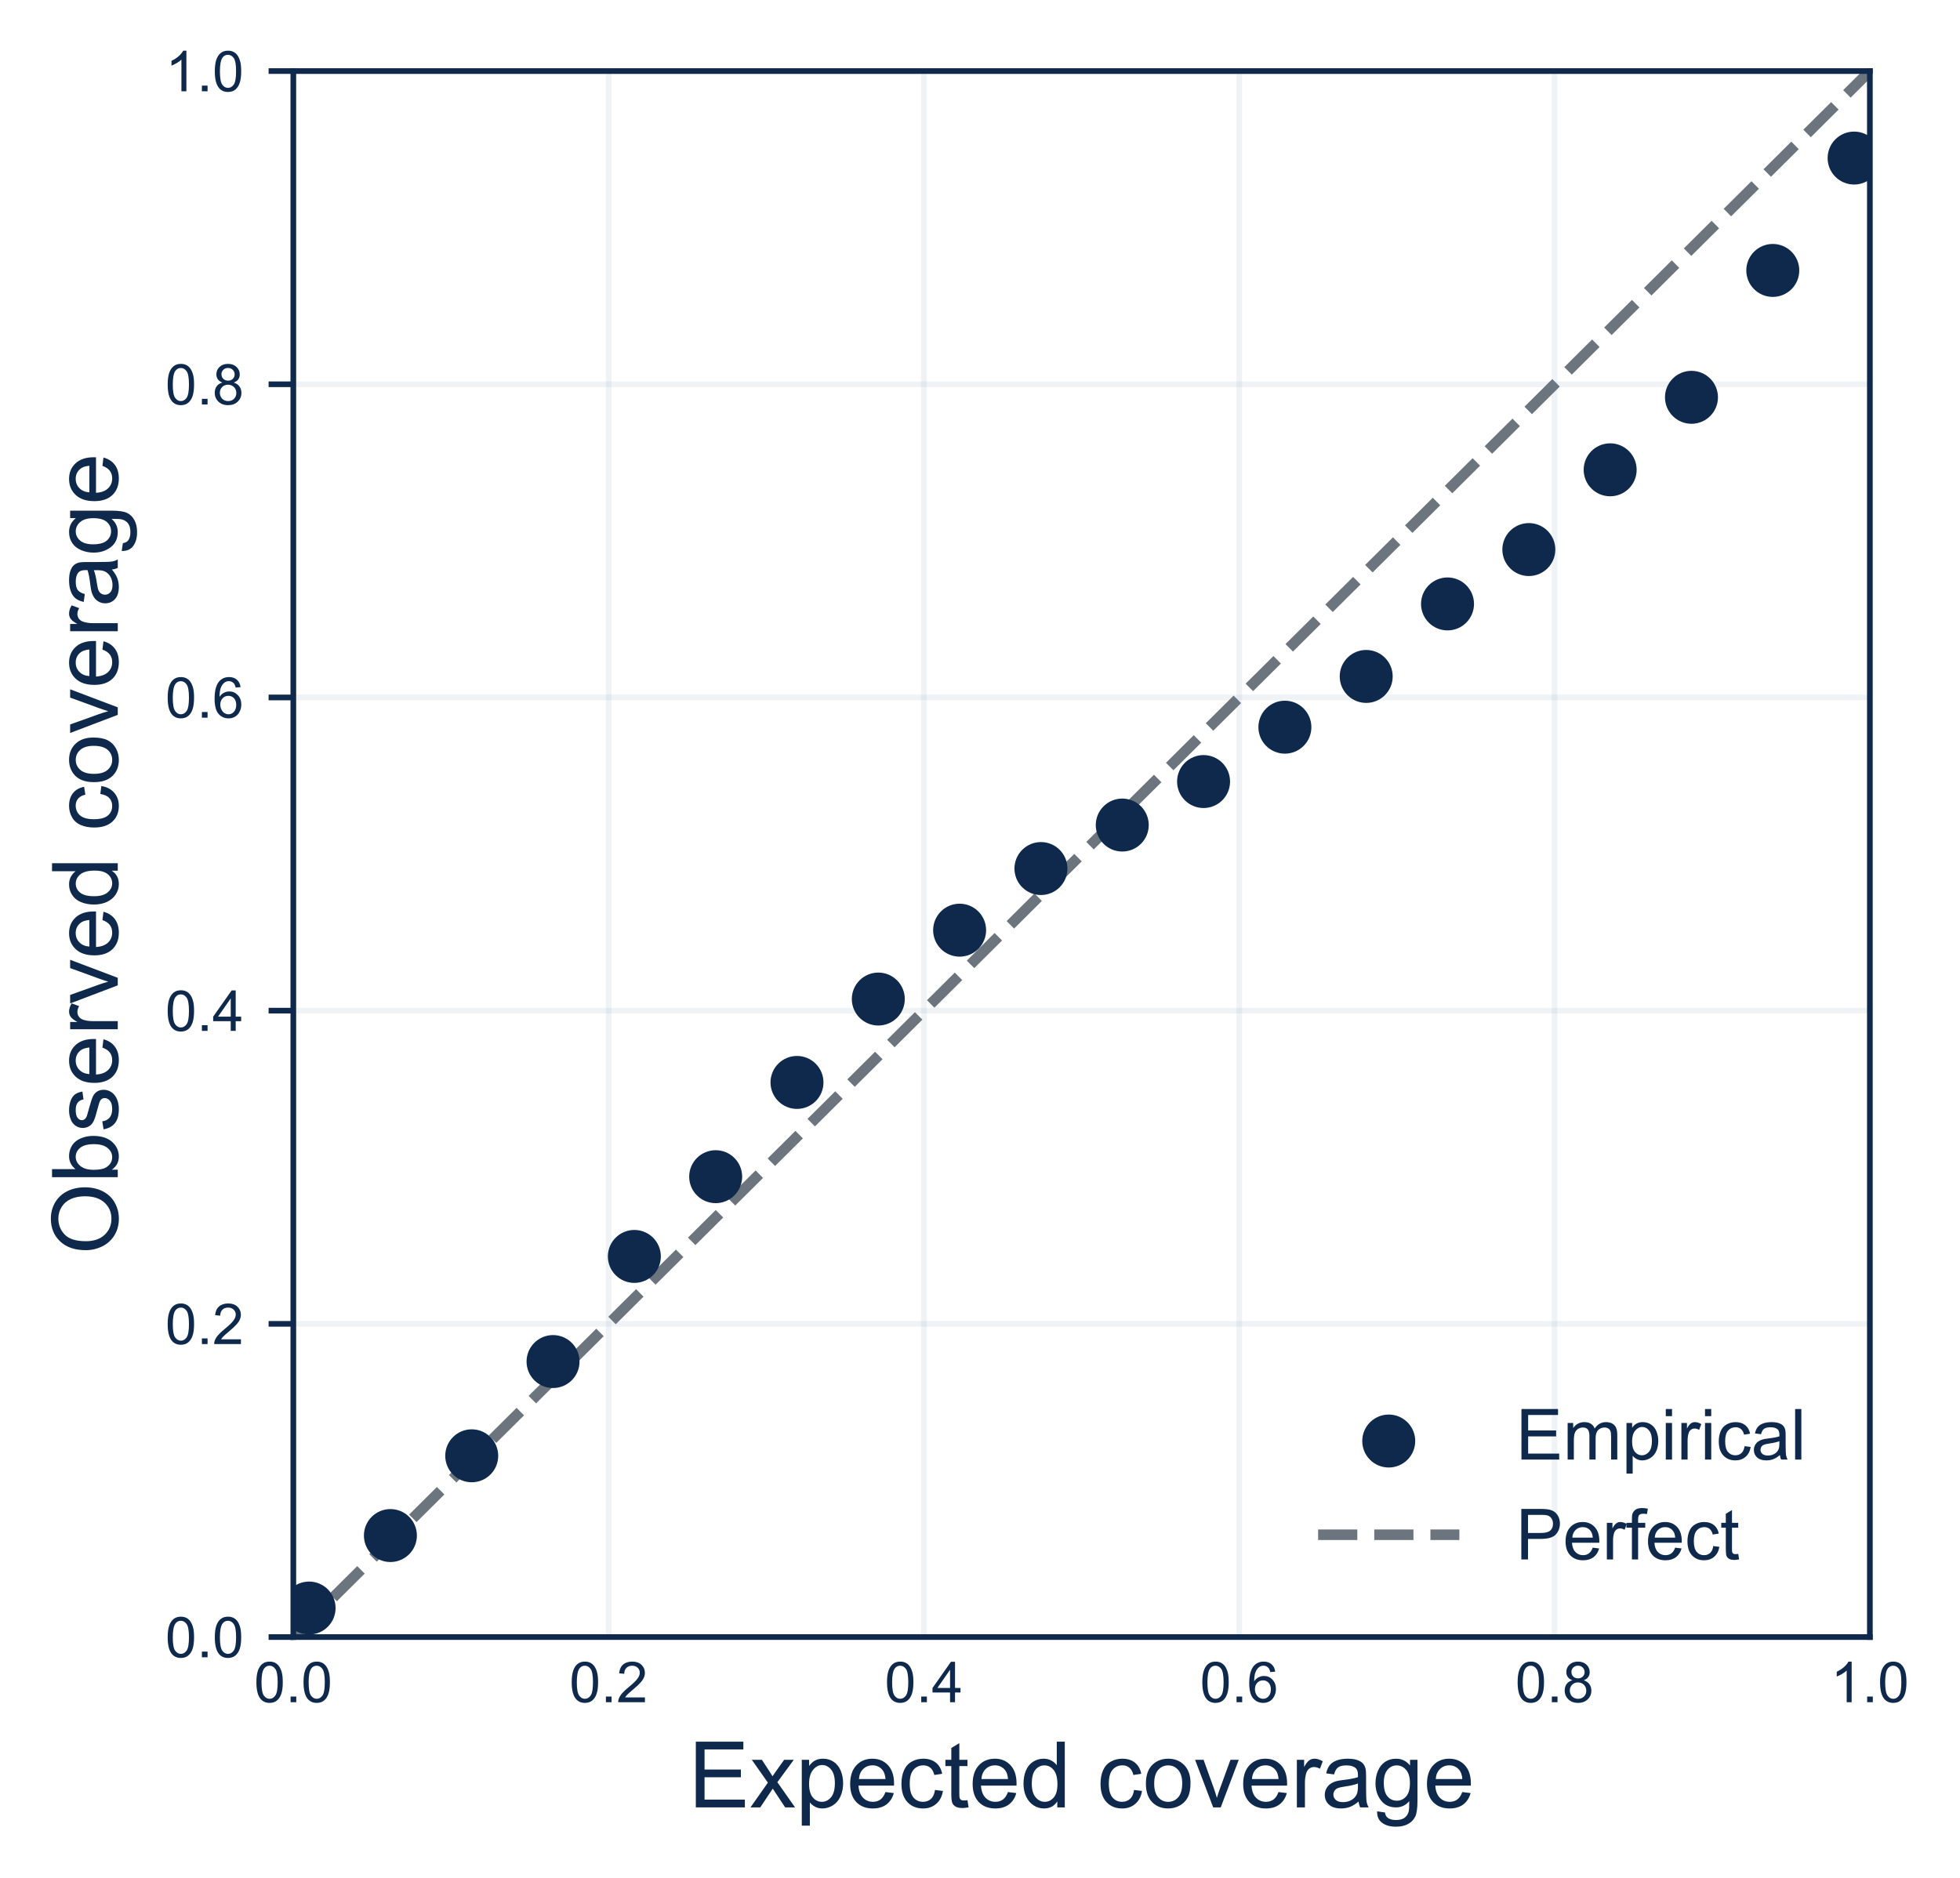
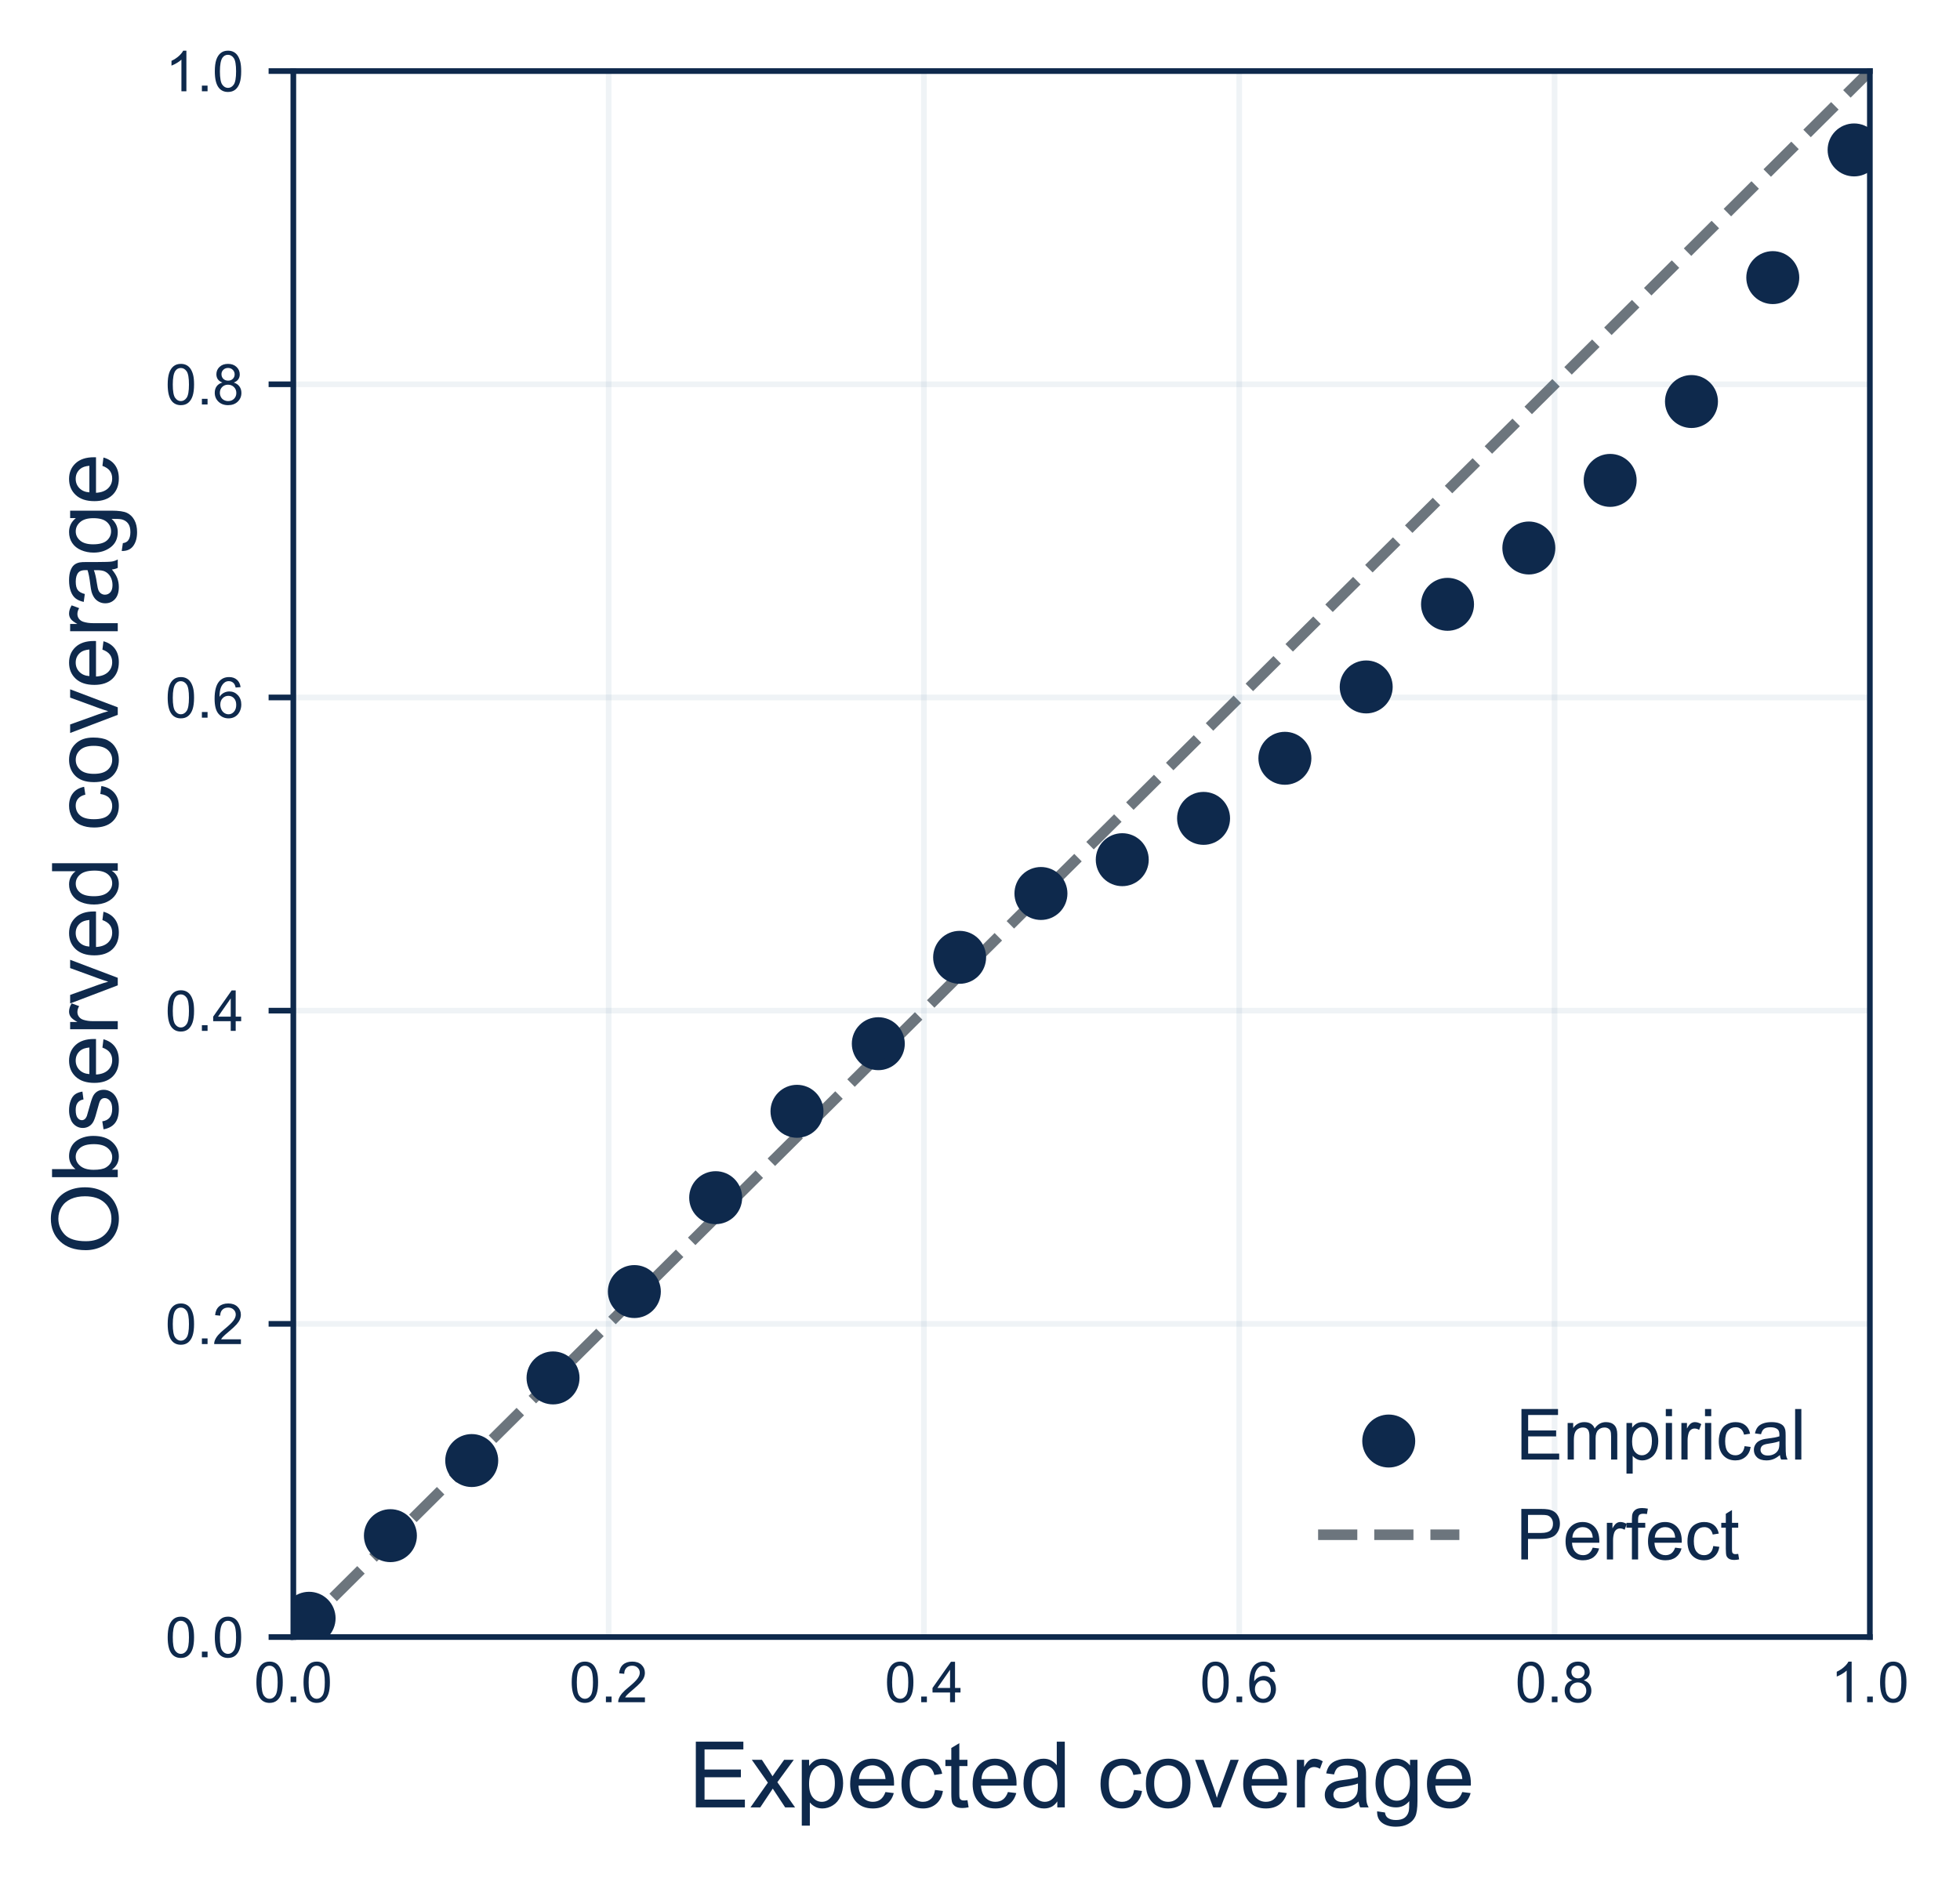
<svg xmlns="http://www.w3.org/2000/svg" xmlns:xlink="http://www.w3.org/1999/xlink" width="277.488pt" height="265.881pt" viewBox="0 0 277.488 265.881" version="1.1">
  <defs>
    <style type="text/css">*{stroke-linejoin: round; stroke-linecap: butt}</style>
  </defs>
  <g id="figure_1">
    <g id="patch_1">
      <path d="M 0 265.881  L 277.488 265.881  L 277.488 0  L 0 0  L 0 265.881  z " style="fill: none" />
    </g>
    <g id="axes_1">
      <g id="patch_2">
        <path d="M 41.528 231.823  L 264.728 231.823  L 264.728 10.063  L 41.528 10.063  L 41.528 231.823  z " style="fill: none" />
      </g>
      <g id="line2d_1">
-         <path d="M 41.528 231.823  L 264.728 10.063  " clip-path="url(#p9ad01a4ca6)" style="fill: none; stroke-dasharray: 5.55,2.4; stroke-dashoffset: 0; stroke: #6c757d; stroke-width: 1.5" />
+         <path d="M 41.528 231.823  L 264.728 10.063  " clip-path="url(#pe6d5ec2d29)" style="fill: none; stroke-dasharray: 5.55,2.4; stroke-dashoffset: 0; stroke: #6c757d; stroke-width: 1.5" />
      </g>
      <g id="matplotlib.axis_1">
        <g id="xtick_1">
          <g id="line2d_2">
-             <path d="M 41.528 231.823  L 41.528 10.063  " clip-path="url(#p9ad01a4ca6)" style="fill: none; stroke: #5f86a5; stroke-opacity: 0.1; stroke-width: 0.8; stroke-linecap: square" />
+             <path d="M 41.528 231.823  L 41.528 10.063  " clip-path="url(#pe6d5ec2d29)" style="fill: none; stroke: #5f86a5; stroke-opacity: 0.1; stroke-width: 0.8; stroke-linecap: square" />
          </g>
          <g id="line2d_3" />
          <g id="text_1">
            <g style="fill: #0e294c" transform="translate(35.96781 241.0494) scale(0.08 -0.08)">
              <defs>
                <path id="ArialMT-30" d="M 266 2259  Q 266 3072 433 3567  Q 600 4063 929 4331  Q 1259 4600 1759 4600  Q 2128 4600 2406 4451  Q 2684 4303 2865 4023  Q 3047 3744 3150 3342  Q 3253 2941 3253 2259  Q 3253 1453 3087 958  Q 2922 463 2592 192  Q 2263 -78 1759 -78  Q 1097 -78 719 397  Q 266 969 266 2259  z M 844 2259  Q 844 1131 1108 757  Q 1372 384 1759 384  Q 2147 384 2411 759  Q 2675 1134 2675 2259  Q 2675 3391 2411 3762  Q 2147 4134 1753 4134  Q 1366 4134 1134 3806  Q 844 3388 844 2259  z " transform="scale(0.015625)" />
                <path id="ArialMT-2e" d="M 581 0  L 581 641  L 1222 641  L 1222 0  L 581 0  z " transform="scale(0.015625)" />
              </defs>
              <use xlink:href="#ArialMT-30" />
              <use xlink:href="#ArialMT-2e" transform="translate(55.61523 0)" />
              <use xlink:href="#ArialMT-30" transform="translate(83.39844 0)" />
            </g>
          </g>
        </g>
        <g id="xtick_2">
          <g id="line2d_4">
-             <path d="M 86.168 231.823  L 86.168 10.063  " clip-path="url(#p9ad01a4ca6)" style="fill: none; stroke: #5f86a5; stroke-opacity: 0.1; stroke-width: 0.8; stroke-linecap: square" />
+             <path d="M 86.168 231.823  L 86.168 10.063  " clip-path="url(#pe6d5ec2d29)" style="fill: none; stroke: #5f86a5; stroke-opacity: 0.1; stroke-width: 0.8; stroke-linecap: square" />
          </g>
          <g id="line2d_5" />
          <g id="text_2">
            <g style="fill: #0e294c" transform="translate(80.60781 241.0494) scale(0.08 -0.08)">
              <defs>
                <path id="ArialMT-32" d="M 3222 541  L 3222 0  L 194 0  Q 188 203 259 391  Q 375 700 629 1000  Q 884 1300 1366 1694  Q 2113 2306 2375 2664  Q 2638 3022 2638 3341  Q 2638 3675 2398 3904  Q 2159 4134 1775 4134  Q 1369 4134 1125 3890  Q 881 3647 878 3216  L 300 3275  Q 359 3922 746 4261  Q 1134 4600 1788 4600  Q 2447 4600 2831 4234  Q 3216 3869 3216 3328  Q 3216 3053 3103 2787  Q 2991 2522 2730 2228  Q 2469 1934 1863 1422  Q 1356 997 1212 845  Q 1069 694 975 541  L 3222 541  z " transform="scale(0.015625)" />
              </defs>
              <use xlink:href="#ArialMT-30" />
              <use xlink:href="#ArialMT-2e" transform="translate(55.61523 0)" />
              <use xlink:href="#ArialMT-32" transform="translate(83.39844 0)" />
            </g>
          </g>
        </g>
        <g id="xtick_3">
          <g id="line2d_6">
-             <path d="M 130.808 231.823  L 130.808 10.063  " clip-path="url(#p9ad01a4ca6)" style="fill: none; stroke: #5f86a5; stroke-opacity: 0.1; stroke-width: 0.8; stroke-linecap: square" />
+             <path d="M 130.808 231.823  L 130.808 10.063  " clip-path="url(#pe6d5ec2d29)" style="fill: none; stroke: #5f86a5; stroke-opacity: 0.1; stroke-width: 0.8; stroke-linecap: square" />
          </g>
          <g id="line2d_7" />
          <g id="text_3">
            <g style="fill: #0e294c" transform="translate(125.2478 241.0494) scale(0.08 -0.08)">
              <defs>
                <path id="ArialMT-34" d="M 2069 0  L 2069 1097  L 81 1097  L 81 1613  L 2172 4581  L 2631 4581  L 2631 1613  L 3250 1613  L 3250 1097  L 2631 1097  L 2631 0  L 2069 0  z M 2069 1613  L 2069 3678  L 634 1613  L 2069 1613  z " transform="scale(0.015625)" />
              </defs>
              <use xlink:href="#ArialMT-30" />
              <use xlink:href="#ArialMT-2e" transform="translate(55.61523 0)" />
              <use xlink:href="#ArialMT-34" transform="translate(83.39844 0)" />
            </g>
          </g>
        </g>
        <g id="xtick_4">
          <g id="line2d_8">
-             <path d="M 175.448 231.823  L 175.448 10.063  " clip-path="url(#p9ad01a4ca6)" style="fill: none; stroke: #5f86a5; stroke-opacity: 0.1; stroke-width: 0.8; stroke-linecap: square" />
+             <path d="M 175.448 231.823  L 175.448 10.063  " clip-path="url(#pe6d5ec2d29)" style="fill: none; stroke: #5f86a5; stroke-opacity: 0.1; stroke-width: 0.8; stroke-linecap: square" />
          </g>
          <g id="line2d_9" />
          <g id="text_4">
            <g style="fill: #0e294c" transform="translate(169.8878 241.0494) scale(0.08 -0.08)">
              <defs>
                <path id="ArialMT-36" d="M 3184 3459  L 2625 3416  Q 2550 3747 2413 3897  Q 2184 4138 1850 4138  Q 1581 4138 1378 3988  Q 1113 3794 959 3422  Q 806 3050 800 2363  Q 1003 2672 1297 2822  Q 1591 2972 1913 2972  Q 2475 2972 2870 2558  Q 3266 2144 3266 1488  Q 3266 1056 3080 686  Q 2894 316 2569 119  Q 2244 -78 1831 -78  Q 1128 -78 684 439  Q 241 956 241 2144  Q 241 3472 731 4075  Q 1159 4600 1884 4600  Q 2425 4600 2770 4297  Q 3116 3994 3184 3459  z M 888 1484  Q 888 1194 1011 928  Q 1134 663 1356 523  Q 1578 384 1822 384  Q 2178 384 2434 671  Q 2691 959 2691 1453  Q 2691 1928 2437 2201  Q 2184 2475 1800 2475  Q 1419 2475 1153 2201  Q 888 1928 888 1484  z " transform="scale(0.015625)" />
              </defs>
              <use xlink:href="#ArialMT-30" />
              <use xlink:href="#ArialMT-2e" transform="translate(55.61523 0)" />
              <use xlink:href="#ArialMT-36" transform="translate(83.39844 0)" />
            </g>
          </g>
        </g>
        <g id="xtick_5">
          <g id="line2d_10">
-             <path d="M 220.088 231.823  L 220.088 10.063  " clip-path="url(#p9ad01a4ca6)" style="fill: none; stroke: #5f86a5; stroke-opacity: 0.1; stroke-width: 0.8; stroke-linecap: square" />
+             <path d="M 220.088 231.823  L 220.088 10.063  " clip-path="url(#pe6d5ec2d29)" style="fill: none; stroke: #5f86a5; stroke-opacity: 0.1; stroke-width: 0.8; stroke-linecap: square" />
          </g>
          <g id="line2d_11" />
          <g id="text_5">
            <g style="fill: #0e294c" transform="translate(214.5278 241.0494) scale(0.08 -0.08)">
              <defs>
                <path id="ArialMT-38" d="M 1131 2484  Q 781 2613 612 2850  Q 444 3088 444 3419  Q 444 3919 803 4259  Q 1163 4600 1759 4600  Q 2359 4600 2725 4251  Q 3091 3903 3091 3403  Q 3091 3084 2923 2848  Q 2756 2613 2416 2484  Q 2838 2347 3058 2040  Q 3278 1734 3278 1309  Q 3278 722 2862 322  Q 2447 -78 1769 -78  Q 1091 -78 675 323  Q 259 725 259 1325  Q 259 1772 486 2073  Q 713 2375 1131 2484  z M 1019 3438  Q 1019 3113 1228 2906  Q 1438 2700 1772 2700  Q 2097 2700 2305 2904  Q 2513 3109 2513 3406  Q 2513 3716 2298 3927  Q 2084 4138 1766 4138  Q 1444 4138 1231 3931  Q 1019 3725 1019 3438  z M 838 1322  Q 838 1081 952 856  Q 1066 631 1291 507  Q 1516 384 1775 384  Q 2178 384 2440 643  Q 2703 903 2703 1303  Q 2703 1709 2433 1975  Q 2163 2241 1756 2241  Q 1359 2241 1098 1978  Q 838 1716 838 1322  z " transform="scale(0.015625)" />
              </defs>
              <use xlink:href="#ArialMT-30" />
              <use xlink:href="#ArialMT-2e" transform="translate(55.61523 0)" />
              <use xlink:href="#ArialMT-38" transform="translate(83.39844 0)" />
            </g>
          </g>
        </g>
        <g id="xtick_6">
          <g id="line2d_12">
-             <path d="M 264.728 231.823  L 264.728 10.063  " clip-path="url(#p9ad01a4ca6)" style="fill: none; stroke: #5f86a5; stroke-opacity: 0.1; stroke-width: 0.8; stroke-linecap: square" />
+             <path d="M 264.728 231.823  L 264.728 10.063  " clip-path="url(#pe6d5ec2d29)" style="fill: none; stroke: #5f86a5; stroke-opacity: 0.1; stroke-width: 0.8; stroke-linecap: square" />
          </g>
          <g id="line2d_13" />
          <g id="text_6">
            <g style="fill: #0e294c" transform="translate(259.1678 241.0494) scale(0.08 -0.08)">
              <defs>
                <path id="ArialMT-31" d="M 2384 0  L 1822 0  L 1822 3584  Q 1619 3391 1289 3197  Q 959 3003 697 2906  L 697 3450  Q 1169 3672 1522 3987  Q 1875 4303 2022 4600  L 2384 4600  L 2384 0  z " transform="scale(0.015625)" />
              </defs>
              <use xlink:href="#ArialMT-31" />
              <use xlink:href="#ArialMT-2e" transform="translate(55.61523 0)" />
              <use xlink:href="#ArialMT-30" transform="translate(83.39844 0)" />
            </g>
          </g>
        </g>
        <g id="text_7">
          <g style="fill: #0e294c" transform="translate(97.48477 255.9445) scale(0.13 -0.13)">
            <defs>
              <path id="ArialMT-45" d="M 506 0  L 506 4581  L 3819 4581  L 3819 4041  L 1113 4041  L 1113 2638  L 3647 2638  L 3647 2100  L 1113 2100  L 1113 541  L 3925 541  L 3925 0  L 506 0  z " transform="scale(0.015625)" />
              <path id="ArialMT-78" d="M 47 0  L 1259 1725  L 138 3319  L 841 3319  L 1350 2541  Q 1494 2319 1581 2169  Q 1719 2375 1834 2534  L 2394 3319  L 3066 3319  L 1919 1756  L 3153 0  L 2463 0  L 1781 1031  L 1600 1309  L 728 0  L 47 0  z " transform="scale(0.015625)" />
              <path id="ArialMT-70" d="M 422 -1272  L 422 3319  L 934 3319  L 934 2888  Q 1116 3141 1344 3267  Q 1572 3394 1897 3394  Q 2322 3394 2647 3175  Q 2972 2956 3137 2557  Q 3303 2159 3303 1684  Q 3303 1175 3120 767  Q 2938 359 2589 142  Q 2241 -75 1856 -75  Q 1575 -75 1351 44  Q 1128 163 984 344  L 984 -1272  L 422 -1272  z M 931 1641  Q 931 1000 1190 694  Q 1450 388 1819 388  Q 2194 388 2461 705  Q 2728 1022 2728 1688  Q 2728 2322 2467 2637  Q 2206 2953 1844 2953  Q 1484 2953 1207 2617  Q 931 2281 931 1641  z " transform="scale(0.015625)" />
              <path id="ArialMT-65" d="M 2694 1069  L 3275 997  Q 3138 488 2766 206  Q 2394 -75 1816 -75  Q 1088 -75 661 373  Q 234 822 234 1631  Q 234 2469 665 2931  Q 1097 3394 1784 3394  Q 2450 3394 2872 2941  Q 3294 2488 3294 1666  Q 3294 1616 3291 1516  L 816 1516  Q 847 969 1125 678  Q 1403 388 1819 388  Q 2128 388 2347 550  Q 2566 713 2694 1069  z M 847 1978  L 2700 1978  Q 2663 2397 2488 2606  Q 2219 2931 1791 2931  Q 1403 2931 1139 2672  Q 875 2413 847 1978  z " transform="scale(0.015625)" />
              <path id="ArialMT-63" d="M 2588 1216  L 3141 1144  Q 3050 572 2676 248  Q 2303 -75 1759 -75  Q 1078 -75 664 370  Q 250 816 250 1647  Q 250 2184 428 2587  Q 606 2991 970 3192  Q 1334 3394 1763 3394  Q 2303 3394 2647 3120  Q 2991 2847 3088 2344  L 2541 2259  Q 2463 2594 2264 2762  Q 2066 2931 1784 2931  Q 1359 2931 1093 2626  Q 828 2322 828 1663  Q 828 994 1084 691  Q 1341 388 1753 388  Q 2084 388 2306 591  Q 2528 794 2588 1216  z " transform="scale(0.015625)" />
              <path id="ArialMT-74" d="M 1650 503  L 1731 6  Q 1494 -44 1306 -44  Q 1000 -44 831 53  Q 663 150 594 308  Q 525 466 525 972  L 525 2881  L 113 2881  L 113 3319  L 525 3319  L 525 4141  L 1084 4478  L 1084 3319  L 1650 3319  L 1650 2881  L 1084 2881  L 1084 941  Q 1084 700 1114 631  Q 1144 563 1211 522  Q 1278 481 1403 481  Q 1497 481 1650 503  z " transform="scale(0.015625)" />
              <path id="ArialMT-64" d="M 2575 0  L 2575 419  Q 2259 -75 1647 -75  Q 1250 -75 917 144  Q 584 363 401 755  Q 219 1147 219 1656  Q 219 2153 384 2558  Q 550 2963 881 3178  Q 1213 3394 1622 3394  Q 1922 3394 2156 3267  Q 2391 3141 2538 2938  L 2538 4581  L 3097 4581  L 3097 0  L 2575 0  z M 797 1656  Q 797 1019 1065 703  Q 1334 388 1700 388  Q 2069 388 2326 689  Q 2584 991 2584 1609  Q 2584 2291 2321 2609  Q 2059 2928 1675 2928  Q 1300 2928 1048 2622  Q 797 2316 797 1656  z " transform="scale(0.015625)" />
              <path id="ArialMT-20" transform="scale(0.015625)" />
              <path id="ArialMT-6f" d="M 213 1659  Q 213 2581 725 3025  Q 1153 3394 1769 3394  Q 2453 3394 2887 2945  Q 3322 2497 3322 1706  Q 3322 1066 3130 698  Q 2938 331 2570 128  Q 2203 -75 1769 -75  Q 1072 -75 642 372  Q 213 819 213 1659  z M 791 1659  Q 791 1022 1069 705  Q 1347 388 1769 388  Q 2188 388 2466 706  Q 2744 1025 2744 1678  Q 2744 2294 2464 2611  Q 2184 2928 1769 2928  Q 1347 2928 1069 2612  Q 791 2297 791 1659  z " transform="scale(0.015625)" />
              <path id="ArialMT-76" d="M 1344 0  L 81 3319  L 675 3319  L 1388 1331  Q 1503 1009 1600 663  Q 1675 925 1809 1294  L 2547 3319  L 3125 3319  L 1869 0  L 1344 0  z " transform="scale(0.015625)" />
              <path id="ArialMT-72" d="M 416 0  L 416 3319  L 922 3319  L 922 2816  Q 1116 3169 1280 3281  Q 1444 3394 1641 3394  Q 1925 3394 2219 3213  L 2025 2691  Q 1819 2813 1613 2813  Q 1428 2813 1281 2702  Q 1134 2591 1072 2394  Q 978 2094 978 1738  L 978 0  L 416 0  z " transform="scale(0.015625)" />
              <path id="ArialMT-61" d="M 2588 409  Q 2275 144 1986 34  Q 1697 -75 1366 -75  Q 819 -75 525 192  Q 231 459 231 875  Q 231 1119 342 1320  Q 453 1522 633 1644  Q 813 1766 1038 1828  Q 1203 1872 1538 1913  Q 2219 1994 2541 2106  Q 2544 2222 2544 2253  Q 2544 2597 2384 2738  Q 2169 2928 1744 2928  Q 1347 2928 1158 2789  Q 969 2650 878 2297  L 328 2372  Q 403 2725 575 2942  Q 747 3159 1072 3276  Q 1397 3394 1825 3394  Q 2250 3394 2515 3294  Q 2781 3194 2906 3042  Q 3031 2891 3081 2659  Q 3109 2516 3109 2141  L 3109 1391  Q 3109 606 3145 398  Q 3181 191 3288 0  L 2700 0  Q 2613 175 2588 409  z M 2541 1666  Q 2234 1541 1622 1453  Q 1275 1403 1131 1340  Q 988 1278 909 1158  Q 831 1038 831 891  Q 831 666 1001 516  Q 1172 366 1500 366  Q 1825 366 2078 508  Q 2331 650 2450 897  Q 2541 1088 2541 1459  L 2541 1666  z " transform="scale(0.015625)" />
              <path id="ArialMT-67" d="M 319 -275  L 866 -356  Q 900 -609 1056 -725  Q 1266 -881 1628 -881  Q 2019 -881 2231 -725  Q 2444 -569 2519 -288  Q 2563 -116 2559 434  Q 2191 0 1641 0  Q 956 0 581 494  Q 206 988 206 1678  Q 206 2153 378 2554  Q 550 2956 876 3175  Q 1203 3394 1644 3394  Q 2231 3394 2613 2919  L 2613 3319  L 3131 3319  L 3131 450  Q 3131 -325 2973 -648  Q 2816 -972 2473 -1159  Q 2131 -1347 1631 -1347  Q 1038 -1347 672 -1080  Q 306 -813 319 -275  z M 784 1719  Q 784 1066 1043 766  Q 1303 466 1694 466  Q 2081 466 2343 764  Q 2606 1063 2606 1700  Q 2606 2309 2336 2618  Q 2066 2928 1684 2928  Q 1309 2928 1046 2623  Q 784 2319 784 1719  z " transform="scale(0.015625)" />
            </defs>
            <use xlink:href="#ArialMT-45" />
            <use xlink:href="#ArialMT-78" transform="translate(66.69922 0)" />
            <use xlink:href="#ArialMT-70" transform="translate(116.6992 0)" />
            <use xlink:href="#ArialMT-65" transform="translate(172.3145 0)" />
            <use xlink:href="#ArialMT-63" transform="translate(227.9297 0)" />
            <use xlink:href="#ArialMT-74" transform="translate(277.9297 0)" />
            <use xlink:href="#ArialMT-65" transform="translate(305.7129 0)" />
            <use xlink:href="#ArialMT-64" transform="translate(361.3281 0)" />
            <use xlink:href="#ArialMT-20" transform="translate(416.9434 0)" />
            <use xlink:href="#ArialMT-63" transform="translate(444.7266 0)" />
            <use xlink:href="#ArialMT-6f" transform="translate(494.7266 0)" />
            <use xlink:href="#ArialMT-76" transform="translate(550.3418 0)" />
            <use xlink:href="#ArialMT-65" transform="translate(600.3418 0)" />
            <use xlink:href="#ArialMT-72" transform="translate(655.957 0)" />
            <use xlink:href="#ArialMT-61" transform="translate(689.2578 0)" />
            <use xlink:href="#ArialMT-67" transform="translate(744.873 0)" />
            <use xlink:href="#ArialMT-65" transform="translate(800.4883 0)" />
          </g>
        </g>
      </g>
      <g id="matplotlib.axis_2">
        <g id="ytick_1">
          <g id="line2d_14">
-             <path d="M 41.528 231.823  L 264.728 231.823  " clip-path="url(#p9ad01a4ca6)" style="fill: none; stroke: #5f86a5; stroke-opacity: 0.1; stroke-width: 0.8; stroke-linecap: square" />
+             <path d="M 41.528 231.823  L 264.728 231.823  " clip-path="url(#pe6d5ec2d29)" style="fill: none; stroke: #5f86a5; stroke-opacity: 0.1; stroke-width: 0.8; stroke-linecap: square" />
          </g>
          <g id="line2d_15">
            <defs>
-               <path id="m681220e2bc" d="M 0 0  L -3.5 0  " style="stroke: #0e294c; stroke-width: 0.8" />
-             </defs>
-             <g>
-               <use xlink:href="#m681220e2bc" x="41.528" y="231.823" style="fill: #0e294c; stroke: #0e294c; stroke-width: 0.8" />
+               <path id="m21ede794c9" d="M 0 0  L -3.5 0  " style="stroke: #0e294c; stroke-width: 0.8" />
+             </defs>
+             <g>
+               <use xlink:href="#m21ede794c9" x="41.528" y="231.823" style="fill: #0e294c; stroke: #0e294c; stroke-width: 0.8" />
            </g>
          </g>
          <g id="text_8">
            <g style="fill: #0e294c" transform="translate(23.40781 234.6863) scale(0.08 -0.08)">
              <use xlink:href="#ArialMT-30" />
              <use xlink:href="#ArialMT-2e" transform="translate(55.61523 0)" />
              <use xlink:href="#ArialMT-30" transform="translate(83.39844 0)" />
            </g>
          </g>
        </g>
        <g id="ytick_2">
          <g id="line2d_16">
-             <path d="M 41.528 187.471  L 264.728 187.471  " clip-path="url(#p9ad01a4ca6)" style="fill: none; stroke: #5f86a5; stroke-opacity: 0.1; stroke-width: 0.8; stroke-linecap: square" />
+             <path d="M 41.528 187.471  L 264.728 187.471  " clip-path="url(#pe6d5ec2d29)" style="fill: none; stroke: #5f86a5; stroke-opacity: 0.1; stroke-width: 0.8; stroke-linecap: square" />
          </g>
          <g id="line2d_17">
            <g>
-               <use xlink:href="#m681220e2bc" x="41.528" y="187.471" style="fill: #0e294c; stroke: #0e294c; stroke-width: 0.8" />
+               <use xlink:href="#m21ede794c9" x="41.528" y="187.471" style="fill: #0e294c; stroke: #0e294c; stroke-width: 0.8" />
            </g>
          </g>
          <g id="text_9">
            <g style="fill: #0e294c" transform="translate(23.40781 190.3342) scale(0.08 -0.08)">
              <use xlink:href="#ArialMT-30" />
              <use xlink:href="#ArialMT-2e" transform="translate(55.61523 0)" />
              <use xlink:href="#ArialMT-32" transform="translate(83.39844 0)" />
            </g>
          </g>
        </g>
        <g id="ytick_3">
          <g id="line2d_18">
-             <path d="M 41.528 143.119  L 264.728 143.119  " clip-path="url(#p9ad01a4ca6)" style="fill: none; stroke: #5f86a5; stroke-opacity: 0.1; stroke-width: 0.8; stroke-linecap: square" />
+             <path d="M 41.528 143.119  L 264.728 143.119  " clip-path="url(#pe6d5ec2d29)" style="fill: none; stroke: #5f86a5; stroke-opacity: 0.1; stroke-width: 0.8; stroke-linecap: square" />
          </g>
          <g id="line2d_19">
            <g>
-               <use xlink:href="#m681220e2bc" x="41.528" y="143.119" style="fill: #0e294c; stroke: #0e294c; stroke-width: 0.8" />
+               <use xlink:href="#m21ede794c9" x="41.528" y="143.119" style="fill: #0e294c; stroke: #0e294c; stroke-width: 0.8" />
            </g>
          </g>
          <g id="text_10">
            <g style="fill: #0e294c" transform="translate(23.40781 145.9822) scale(0.08 -0.08)">
              <use xlink:href="#ArialMT-30" />
              <use xlink:href="#ArialMT-2e" transform="translate(55.61523 0)" />
              <use xlink:href="#ArialMT-34" transform="translate(83.39844 0)" />
            </g>
          </g>
        </g>
        <g id="ytick_4">
          <g id="line2d_20">
-             <path d="M 41.528 98.767  L 264.728 98.767  " clip-path="url(#p9ad01a4ca6)" style="fill: none; stroke: #5f86a5; stroke-opacity: 0.1; stroke-width: 0.8; stroke-linecap: square" />
+             <path d="M 41.528 98.767  L 264.728 98.767  " clip-path="url(#pe6d5ec2d29)" style="fill: none; stroke: #5f86a5; stroke-opacity: 0.1; stroke-width: 0.8; stroke-linecap: square" />
          </g>
          <g id="line2d_21">
            <g>
-               <use xlink:href="#m681220e2bc" x="41.528" y="98.767" style="fill: #0e294c; stroke: #0e294c; stroke-width: 0.8" />
+               <use xlink:href="#m21ede794c9" x="41.528" y="98.767" style="fill: #0e294c; stroke: #0e294c; stroke-width: 0.8" />
            </g>
          </g>
          <g id="text_11">
            <g style="fill: #0e294c" transform="translate(23.40781 101.6303) scale(0.08 -0.08)">
              <use xlink:href="#ArialMT-30" />
              <use xlink:href="#ArialMT-2e" transform="translate(55.61523 0)" />
              <use xlink:href="#ArialMT-36" transform="translate(83.39844 0)" />
            </g>
          </g>
        </g>
        <g id="ytick_5">
          <g id="line2d_22">
-             <path d="M 41.528 54.415  L 264.728 54.415  " clip-path="url(#p9ad01a4ca6)" style="fill: none; stroke: #5f86a5; stroke-opacity: 0.1; stroke-width: 0.8; stroke-linecap: square" />
+             <path d="M 41.528 54.415  L 264.728 54.415  " clip-path="url(#pe6d5ec2d29)" style="fill: none; stroke: #5f86a5; stroke-opacity: 0.1; stroke-width: 0.8; stroke-linecap: square" />
          </g>
          <g id="line2d_23">
            <g>
-               <use xlink:href="#m681220e2bc" x="41.528" y="54.415" style="fill: #0e294c; stroke: #0e294c; stroke-width: 0.8" />
+               <use xlink:href="#m21ede794c9" x="41.528" y="54.415" style="fill: #0e294c; stroke: #0e294c; stroke-width: 0.8" />
            </g>
          </g>
          <g id="text_12">
            <g style="fill: #0e294c" transform="translate(23.40781 57.27825) scale(0.08 -0.08)">
              <use xlink:href="#ArialMT-30" />
              <use xlink:href="#ArialMT-2e" transform="translate(55.61523 0)" />
              <use xlink:href="#ArialMT-38" transform="translate(83.39844 0)" />
            </g>
          </g>
        </g>
        <g id="ytick_6">
          <g id="line2d_24">
-             <path d="M 41.528 10.063  L 264.728 10.063  " clip-path="url(#p9ad01a4ca6)" style="fill: none; stroke: #5f86a5; stroke-opacity: 0.1; stroke-width: 0.8; stroke-linecap: square" />
+             <path d="M 41.528 10.063  L 264.728 10.063  " clip-path="url(#pe6d5ec2d29)" style="fill: none; stroke: #5f86a5; stroke-opacity: 0.1; stroke-width: 0.8; stroke-linecap: square" />
          </g>
          <g id="line2d_25">
            <g>
-               <use xlink:href="#m681220e2bc" x="41.528" y="10.063" style="fill: #0e294c; stroke: #0e294c; stroke-width: 0.8" />
+               <use xlink:href="#m21ede794c9" x="41.528" y="10.063" style="fill: #0e294c; stroke: #0e294c; stroke-width: 0.8" />
            </g>
          </g>
          <g id="text_13">
            <g style="fill: #0e294c" transform="translate(23.40781 12.92625) scale(0.08 -0.08)">
              <use xlink:href="#ArialMT-31" />
              <use xlink:href="#ArialMT-2e" transform="translate(55.61523 0)" />
              <use xlink:href="#ArialMT-30" transform="translate(83.39844 0)" />
            </g>
          </g>
        </g>
        <g id="text_14">
          <g style="fill: #0e294c" transform="translate(16.67172 177.6648) rotate(-90) scale(0.13 -0.13)">
            <defs>
              <path id="ArialMT-4f" d="M 309 2231  Q 309 3372 921 4017  Q 1534 4663 2503 4663  Q 3138 4663 3647 4359  Q 4156 4056 4423 3514  Q 4691 2972 4691 2284  Q 4691 1588 4409 1038  Q 4128 488 3612 205  Q 3097 -78 2500 -78  Q 1853 -78 1343 234  Q 834 547 571 1087  Q 309 1628 309 2231  z M 934 2222  Q 934 1394 1379 917  Q 1825 441 2497 441  Q 3181 441 3623 922  Q 4066 1403 4066 2288  Q 4066 2847 3877 3264  Q 3688 3681 3323 3911  Q 2959 4141 2506 4141  Q 1863 4141 1398 3698  Q 934 3256 934 2222  z " transform="scale(0.015625)" />
              <path id="ArialMT-62" d="M 941 0  L 419 0  L 419 4581  L 981 4581  L 981 2947  Q 1338 3394 1891 3394  Q 2197 3394 2470 3270  Q 2744 3147 2920 2923  Q 3097 2700 3197 2384  Q 3297 2069 3297 1709  Q 3297 856 2875 390  Q 2453 -75 1863 -75  Q 1275 -75 941 416  L 941 0  z M 934 1684  Q 934 1088 1097 822  Q 1363 388 1816 388  Q 2184 388 2453 708  Q 2722 1028 2722 1663  Q 2722 2313 2464 2622  Q 2206 2931 1841 2931  Q 1472 2931 1203 2611  Q 934 2291 934 1684  z " transform="scale(0.015625)" />
              <path id="ArialMT-73" d="M 197 991  L 753 1078  Q 800 744 1014 566  Q 1228 388 1613 388  Q 2000 388 2187 545  Q 2375 703 2375 916  Q 2375 1106 2209 1216  Q 2094 1291 1634 1406  Q 1016 1563 777 1677  Q 538 1791 414 1992  Q 291 2194 291 2438  Q 291 2659 392 2848  Q 494 3038 669 3163  Q 800 3259 1026 3326  Q 1253 3394 1513 3394  Q 1903 3394 2198 3281  Q 2494 3169 2634 2976  Q 2775 2784 2828 2463  L 2278 2388  Q 2241 2644 2061 2787  Q 1881 2931 1553 2931  Q 1166 2931 1000 2803  Q 834 2675 834 2503  Q 834 2394 903 2306  Q 972 2216 1119 2156  Q 1203 2125 1616 2013  Q 2213 1853 2448 1751  Q 2684 1650 2818 1456  Q 2953 1263 2953 975  Q 2953 694 2789 445  Q 2625 197 2315 61  Q 2006 -75 1616 -75  Q 969 -75 630 194  Q 291 463 197 991  z " transform="scale(0.015625)" />
            </defs>
            <use xlink:href="#ArialMT-4f" />
            <use xlink:href="#ArialMT-62" transform="translate(77.7832 0)" />
            <use xlink:href="#ArialMT-73" transform="translate(133.3984 0)" />
            <use xlink:href="#ArialMT-65" transform="translate(183.3984 0)" />
            <use xlink:href="#ArialMT-72" transform="translate(239.0137 0)" />
            <use xlink:href="#ArialMT-76" transform="translate(272.3145 0)" />
            <use xlink:href="#ArialMT-65" transform="translate(322.3145 0)" />
            <use xlink:href="#ArialMT-64" transform="translate(377.9297 0)" />
            <use xlink:href="#ArialMT-20" transform="translate(433.5449 0)" />
            <use xlink:href="#ArialMT-63" transform="translate(461.3281 0)" />
            <use xlink:href="#ArialMT-6f" transform="translate(511.3281 0)" />
            <use xlink:href="#ArialMT-76" transform="translate(566.9434 0)" />
            <use xlink:href="#ArialMT-65" transform="translate(616.9434 0)" />
            <use xlink:href="#ArialMT-72" transform="translate(672.5586 0)" />
            <use xlink:href="#ArialMT-61" transform="translate(705.8594 0)" />
            <use xlink:href="#ArialMT-67" transform="translate(761.4746 0)" />
            <use xlink:href="#ArialMT-65" transform="translate(817.0898 0)" />
          </g>
        </g>
      </g>
      <g id="PathCollection_1">
        <defs>
-           <path id="m42cb89fd17" d="M 0 3  C 0.796 3 1.559 2.684 2.121 2.121  C 2.684 1.559 3 0.796 3 0  C 3 -0.796 2.684 -1.559 2.121 -2.121  C 1.559 -2.684 0.796 -3 0 -3  C -0.796 -3 -1.559 -2.684 -2.121 -2.121  C -2.684 -1.559 -3 -0.796 -3 0  C -3 0.796 -2.684 1.559 -2.121 2.121  C -1.559 2.684 -0.796 3 0 3  z " style="stroke: #0e294c; stroke-width: 1.5" />
+           <path id="mc3ac9b882b" d="M 0 3  C 0.796 3 1.559 2.684 2.121 2.121  C 2.684 1.559 3 0.796 3 0  C 3 -0.796 2.684 -1.559 2.121 -2.121  C 1.559 -2.684 0.796 -3 0 -3  C -0.796 -3 -1.559 -2.684 -2.121 -2.121  C -2.684 -1.559 -3 -0.796 -3 0  C -3 0.796 -2.684 1.559 -2.121 2.121  C -1.559 2.684 -0.796 3 0 3  z " style="stroke: #0e294c; stroke-width: 1.5" />
        </defs>
-         <g clip-path="url(#p9ad01a4ca6)">
-           <use xlink:href="#m42cb89fd17" x="43.76" y="227.716" style="fill: #0e294c; stroke: #0e294c; stroke-width: 1.5" />
-           <use xlink:href="#m42cb89fd17" x="55.272" y="217.45" style="fill: #0e294c; stroke: #0e294c; stroke-width: 1.5" />
-           <use xlink:href="#m42cb89fd17" x="66.785" y="206.156" style="fill: #0e294c; stroke: #0e294c; stroke-width: 1.5" />
-           <use xlink:href="#m42cb89fd17" x="78.297" y="192.81" style="fill: #0e294c; stroke: #0e294c; stroke-width: 1.5" />
-           <use xlink:href="#m42cb89fd17" x="89.809" y="177.923" style="fill: #0e294c; stroke: #0e294c; stroke-width: 1.5" />
-           <use xlink:href="#m42cb89fd17" x="101.322" y="166.63" style="fill: #0e294c; stroke: #0e294c; stroke-width: 1.5" />
-           <use xlink:href="#m42cb89fd17" x="112.834" y="153.283" style="fill: #0e294c; stroke: #0e294c; stroke-width: 1.5" />
-           <use xlink:href="#m42cb89fd17" x="124.347" y="141.476" style="fill: #0e294c; stroke: #0e294c; stroke-width: 1.5" />
-           <use xlink:href="#m42cb89fd17" x="135.859" y="131.723" style="fill: #0e294c; stroke: #0e294c; stroke-width: 1.5" />
-           <use xlink:href="#m42cb89fd17" x="147.372" y="122.996" style="fill: #0e294c; stroke: #0e294c; stroke-width: 1.5" />
-           <use xlink:href="#m42cb89fd17" x="158.884" y="116.836" style="fill: #0e294c; stroke: #0e294c; stroke-width: 1.5" />
-           <use xlink:href="#m42cb89fd17" x="170.396" y="110.676" style="fill: #0e294c; stroke: #0e294c; stroke-width: 1.5" />
-           <use xlink:href="#m42cb89fd17" x="181.909" y="102.976" style="fill: #0e294c; stroke: #0e294c; stroke-width: 1.5" />
-           <use xlink:href="#m42cb89fd17" x="193.421" y="95.79" style="fill: #0e294c; stroke: #0e294c; stroke-width: 1.5" />
-           <use xlink:href="#m42cb89fd17" x="204.934" y="85.523" style="fill: #0e294c; stroke: #0e294c; stroke-width: 1.5" />
-           <use xlink:href="#m42cb89fd17" x="216.446" y="77.823" style="fill: #0e294c; stroke: #0e294c; stroke-width: 1.5" />
-           <use xlink:href="#m42cb89fd17" x="227.959" y="66.53" style="fill: #0e294c; stroke: #0e294c; stroke-width: 1.5" />
-           <use xlink:href="#m42cb89fd17" x="239.471" y="56.263" style="fill: #0e294c; stroke: #0e294c; stroke-width: 1.5" />
-           <use xlink:href="#m42cb89fd17" x="250.983" y="38.296" style="fill: #0e294c; stroke: #0e294c; stroke-width: 1.5" />
-           <use xlink:href="#m42cb89fd17" x="262.496" y="22.383" style="fill: #0e294c; stroke: #0e294c; stroke-width: 1.5" />
+         <g clip-path="url(#pe6d5ec2d29)">
+           <use xlink:href="#mc3ac9b882b" x="43.76" y="229.164" style="fill: #0e294c; stroke: #0e294c; stroke-width: 1.5" />
+           <use xlink:href="#mc3ac9b882b" x="55.272" y="217.465" style="fill: #0e294c; stroke: #0e294c; stroke-width: 1.5" />
+           <use xlink:href="#mc3ac9b882b" x="66.785" y="206.829" style="fill: #0e294c; stroke: #0e294c; stroke-width: 1.5" />
+           <use xlink:href="#mc3ac9b882b" x="78.297" y="195.129" style="fill: #0e294c; stroke: #0e294c; stroke-width: 1.5" />
+           <use xlink:href="#mc3ac9b882b" x="89.809" y="182.898" style="fill: #0e294c; stroke: #0e294c; stroke-width: 1.5" />
+           <use xlink:href="#mc3ac9b882b" x="101.322" y="169.603" style="fill: #0e294c; stroke: #0e294c; stroke-width: 1.5" />
+           <use xlink:href="#mc3ac9b882b" x="112.834" y="157.371" style="fill: #0e294c; stroke: #0e294c; stroke-width: 1.5" />
+           <use xlink:href="#mc3ac9b882b" x="124.347" y="147.799" style="fill: #0e294c; stroke: #0e294c; stroke-width: 1.5" />
+           <use xlink:href="#mc3ac9b882b" x="135.859" y="135.568" style="fill: #0e294c; stroke: #0e294c; stroke-width: 1.5" />
+           <use xlink:href="#mc3ac9b882b" x="147.372" y="126.527" style="fill: #0e294c; stroke: #0e294c; stroke-width: 1.5" />
+           <use xlink:href="#mc3ac9b882b" x="158.884" y="121.741" style="fill: #0e294c; stroke: #0e294c; stroke-width: 1.5" />
+           <use xlink:href="#mc3ac9b882b" x="170.396" y="115.891" style="fill: #0e294c; stroke: #0e294c; stroke-width: 1.5" />
+           <use xlink:href="#mc3ac9b882b" x="181.909" y="107.382" style="fill: #0e294c; stroke: #0e294c; stroke-width: 1.5" />
+           <use xlink:href="#mc3ac9b882b" x="193.421" y="97.278" style="fill: #0e294c; stroke: #0e294c; stroke-width: 1.5" />
+           <use xlink:href="#mc3ac9b882b" x="204.934" y="85.579" style="fill: #0e294c; stroke: #0e294c; stroke-width: 1.5" />
+           <use xlink:href="#mc3ac9b882b" x="216.446" y="77.602" style="fill: #0e294c; stroke: #0e294c; stroke-width: 1.5" />
+           <use xlink:href="#mc3ac9b882b" x="227.959" y="68.029" style="fill: #0e294c; stroke: #0e294c; stroke-width: 1.5" />
+           <use xlink:href="#mc3ac9b882b" x="239.471" y="56.861" style="fill: #0e294c; stroke: #0e294c; stroke-width: 1.5" />
+           <use xlink:href="#mc3ac9b882b" x="250.983" y="39.312" style="fill: #0e294c; stroke: #0e294c; stroke-width: 1.5" />
+           <use xlink:href="#mc3ac9b882b" x="262.496" y="21.231" style="fill: #0e294c; stroke: #0e294c; stroke-width: 1.5" />
        </g>
      </g>
      <g id="patch_3">
        <path d="M 41.528 231.823  L 41.528 10.063  " style="fill: none; stroke: #0e294c; stroke-width: 0.8; stroke-linejoin: miter; stroke-linecap: square" />
      </g>
      <g id="patch_4">
        <path d="M 264.728 231.823  L 264.728 10.063  " style="fill: none; stroke: #0e294c; stroke-width: 0.8; stroke-linejoin: miter; stroke-linecap: square" />
      </g>
      <g id="patch_5">
        <path d="M 41.528 231.823  L 264.728 231.823  " style="fill: none; stroke: #0e294c; stroke-width: 0.8; stroke-linejoin: miter; stroke-linecap: square" />
      </g>
      <g id="patch_6">
        <path d="M 41.528 10.063  L 264.728 10.063  " style="fill: none; stroke: #0e294c; stroke-width: 0.8; stroke-linejoin: miter; stroke-linecap: square" />
      </g>
      <g id="legend_1">
        <g id="PathCollection_2">
          <g>
-             <use xlink:href="#m42cb89fd17" x="196.611" y="204.065" style="fill: #0e294c; stroke: #0e294c; stroke-width: 1.5" />
+             <use xlink:href="#mc3ac9b882b" x="196.611" y="204.065" style="fill: #0e294c; stroke: #0e294c; stroke-width: 1.5" />
          </g>
        </g>
        <g id="text_15">
          <g style="fill: #0e294c" transform="translate(214.6106 206.6903) scale(0.1 -0.1)">
            <defs>
              <path id="ArialMT-6d" d="M 422 0  L 422 3319  L 925 3319  L 925 2853  Q 1081 3097 1340 3245  Q 1600 3394 1931 3394  Q 2300 3394 2536 3241  Q 2772 3088 2869 2813  Q 3263 3394 3894 3394  Q 4388 3394 4653 3120  Q 4919 2847 4919 2278  L 4919 0  L 4359 0  L 4359 2091  Q 4359 2428 4304 2576  Q 4250 2725 4106 2815  Q 3963 2906 3769 2906  Q 3419 2906 3187 2673  Q 2956 2441 2956 1928  L 2956 0  L 2394 0  L 2394 2156  Q 2394 2531 2256 2718  Q 2119 2906 1806 2906  Q 1569 2906 1367 2781  Q 1166 2656 1075 2415  Q 984 2175 984 1722  L 984 0  L 422 0  z " transform="scale(0.015625)" />
              <path id="ArialMT-69" d="M 425 3934  L 425 4581  L 988 4581  L 988 3934  L 425 3934  z M 425 0  L 425 3319  L 988 3319  L 988 0  L 425 0  z " transform="scale(0.015625)" />
              <path id="ArialMT-6c" d="M 409 0  L 409 4581  L 972 4581  L 972 0  L 409 0  z " transform="scale(0.015625)" />
            </defs>
            <use xlink:href="#ArialMT-45" />
            <use xlink:href="#ArialMT-6d" transform="translate(66.69922 0)" />
            <use xlink:href="#ArialMT-70" transform="translate(150 0)" />
            <use xlink:href="#ArialMT-69" transform="translate(205.6152 0)" />
            <use xlink:href="#ArialMT-72" transform="translate(227.832 0)" />
            <use xlink:href="#ArialMT-69" transform="translate(261.1328 0)" />
            <use xlink:href="#ArialMT-63" transform="translate(283.3496 0)" />
            <use xlink:href="#ArialMT-61" transform="translate(333.3496 0)" />
            <use xlink:href="#ArialMT-6c" transform="translate(388.9648 0)" />
          </g>
        </g>
        <g id="line2d_26">
          <path d="M 186.611 217.336  L 196.611 217.336  L 206.611 217.336  " style="fill: none; stroke-dasharray: 5.55,2.4; stroke-dashoffset: 0; stroke: #6c757d; stroke-width: 1.5" />
        </g>
        <g id="text_16">
          <g style="fill: #0e294c" transform="translate(214.6106 220.8356) scale(0.1 -0.1)">
            <defs>
              <path id="ArialMT-50" d="M 494 0  L 494 4581  L 2222 4581  Q 2678 4581 2919 4538  Q 3256 4481 3484 4323  Q 3713 4166 3852 3881  Q 3991 3597 3991 3256  Q 3991 2672 3619 2267  Q 3247 1863 2275 1863  L 1100 1863  L 1100 0  L 494 0  z M 1100 2403  L 2284 2403  Q 2872 2403 3119 2622  Q 3366 2841 3366 3238  Q 3366 3525 3220 3729  Q 3075 3934 2838 4000  Q 2684 4041 2272 4041  L 1100 4041  L 1100 2403  z " transform="scale(0.015625)" />
              <path id="ArialMT-66" d="M 556 0  L 556 2881  L 59 2881  L 59 3319  L 556 3319  L 556 3672  Q 556 4006 616 4169  Q 697 4388 901 4523  Q 1106 4659 1475 4659  Q 1713 4659 2000 4603  L 1916 4113  Q 1741 4144 1584 4144  Q 1328 4144 1222 4034  Q 1116 3925 1116 3625  L 1116 3319  L 1763 3319  L 1763 2881  L 1116 2881  L 1116 0  L 556 0  z " transform="scale(0.015625)" />
            </defs>
            <use xlink:href="#ArialMT-50" />
            <use xlink:href="#ArialMT-65" transform="translate(66.69922 0)" />
            <use xlink:href="#ArialMT-72" transform="translate(122.3145 0)" />
            <use xlink:href="#ArialMT-66" transform="translate(155.6152 0)" />
            <use xlink:href="#ArialMT-65" transform="translate(183.3984 0)" />
            <use xlink:href="#ArialMT-63" transform="translate(239.0137 0)" />
            <use xlink:href="#ArialMT-74" transform="translate(289.0137 0)" />
          </g>
        </g>
      </g>
    </g>
  </g>
  <defs>
-     <clipPath id="p9ad01a4ca6">
+     <clipPath id="pe6d5ec2d29">
      <rect x="41.528" y="10.063" width="223.2" height="221.76" />
    </clipPath>
  </defs>
</svg>
